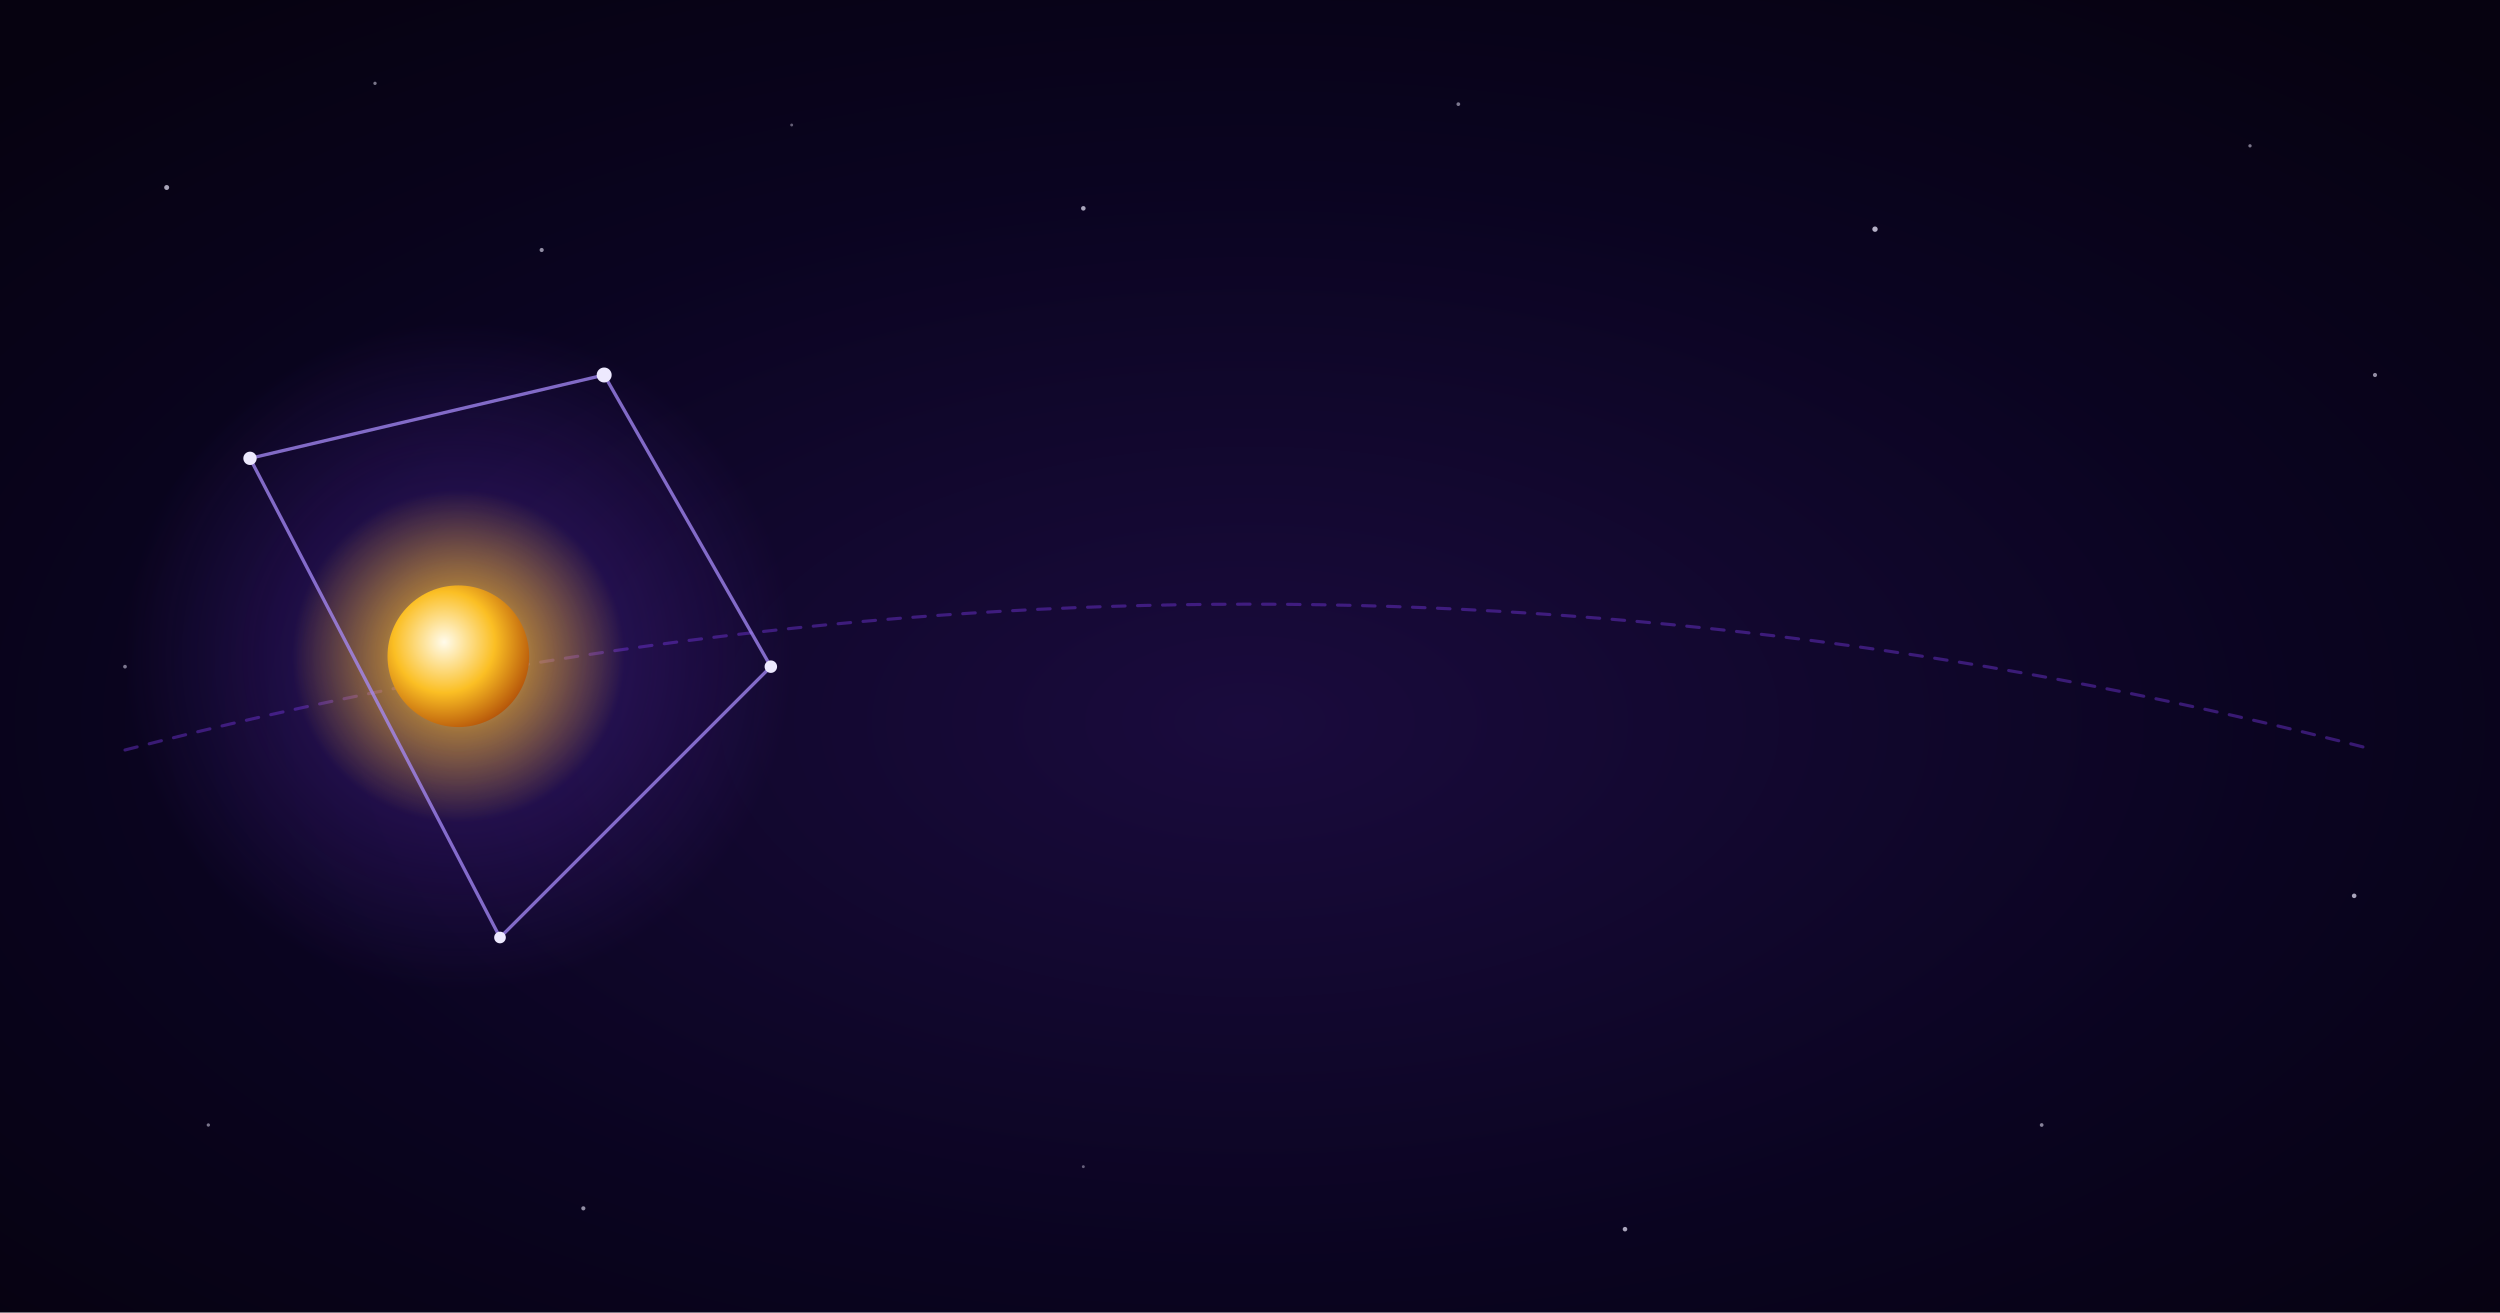
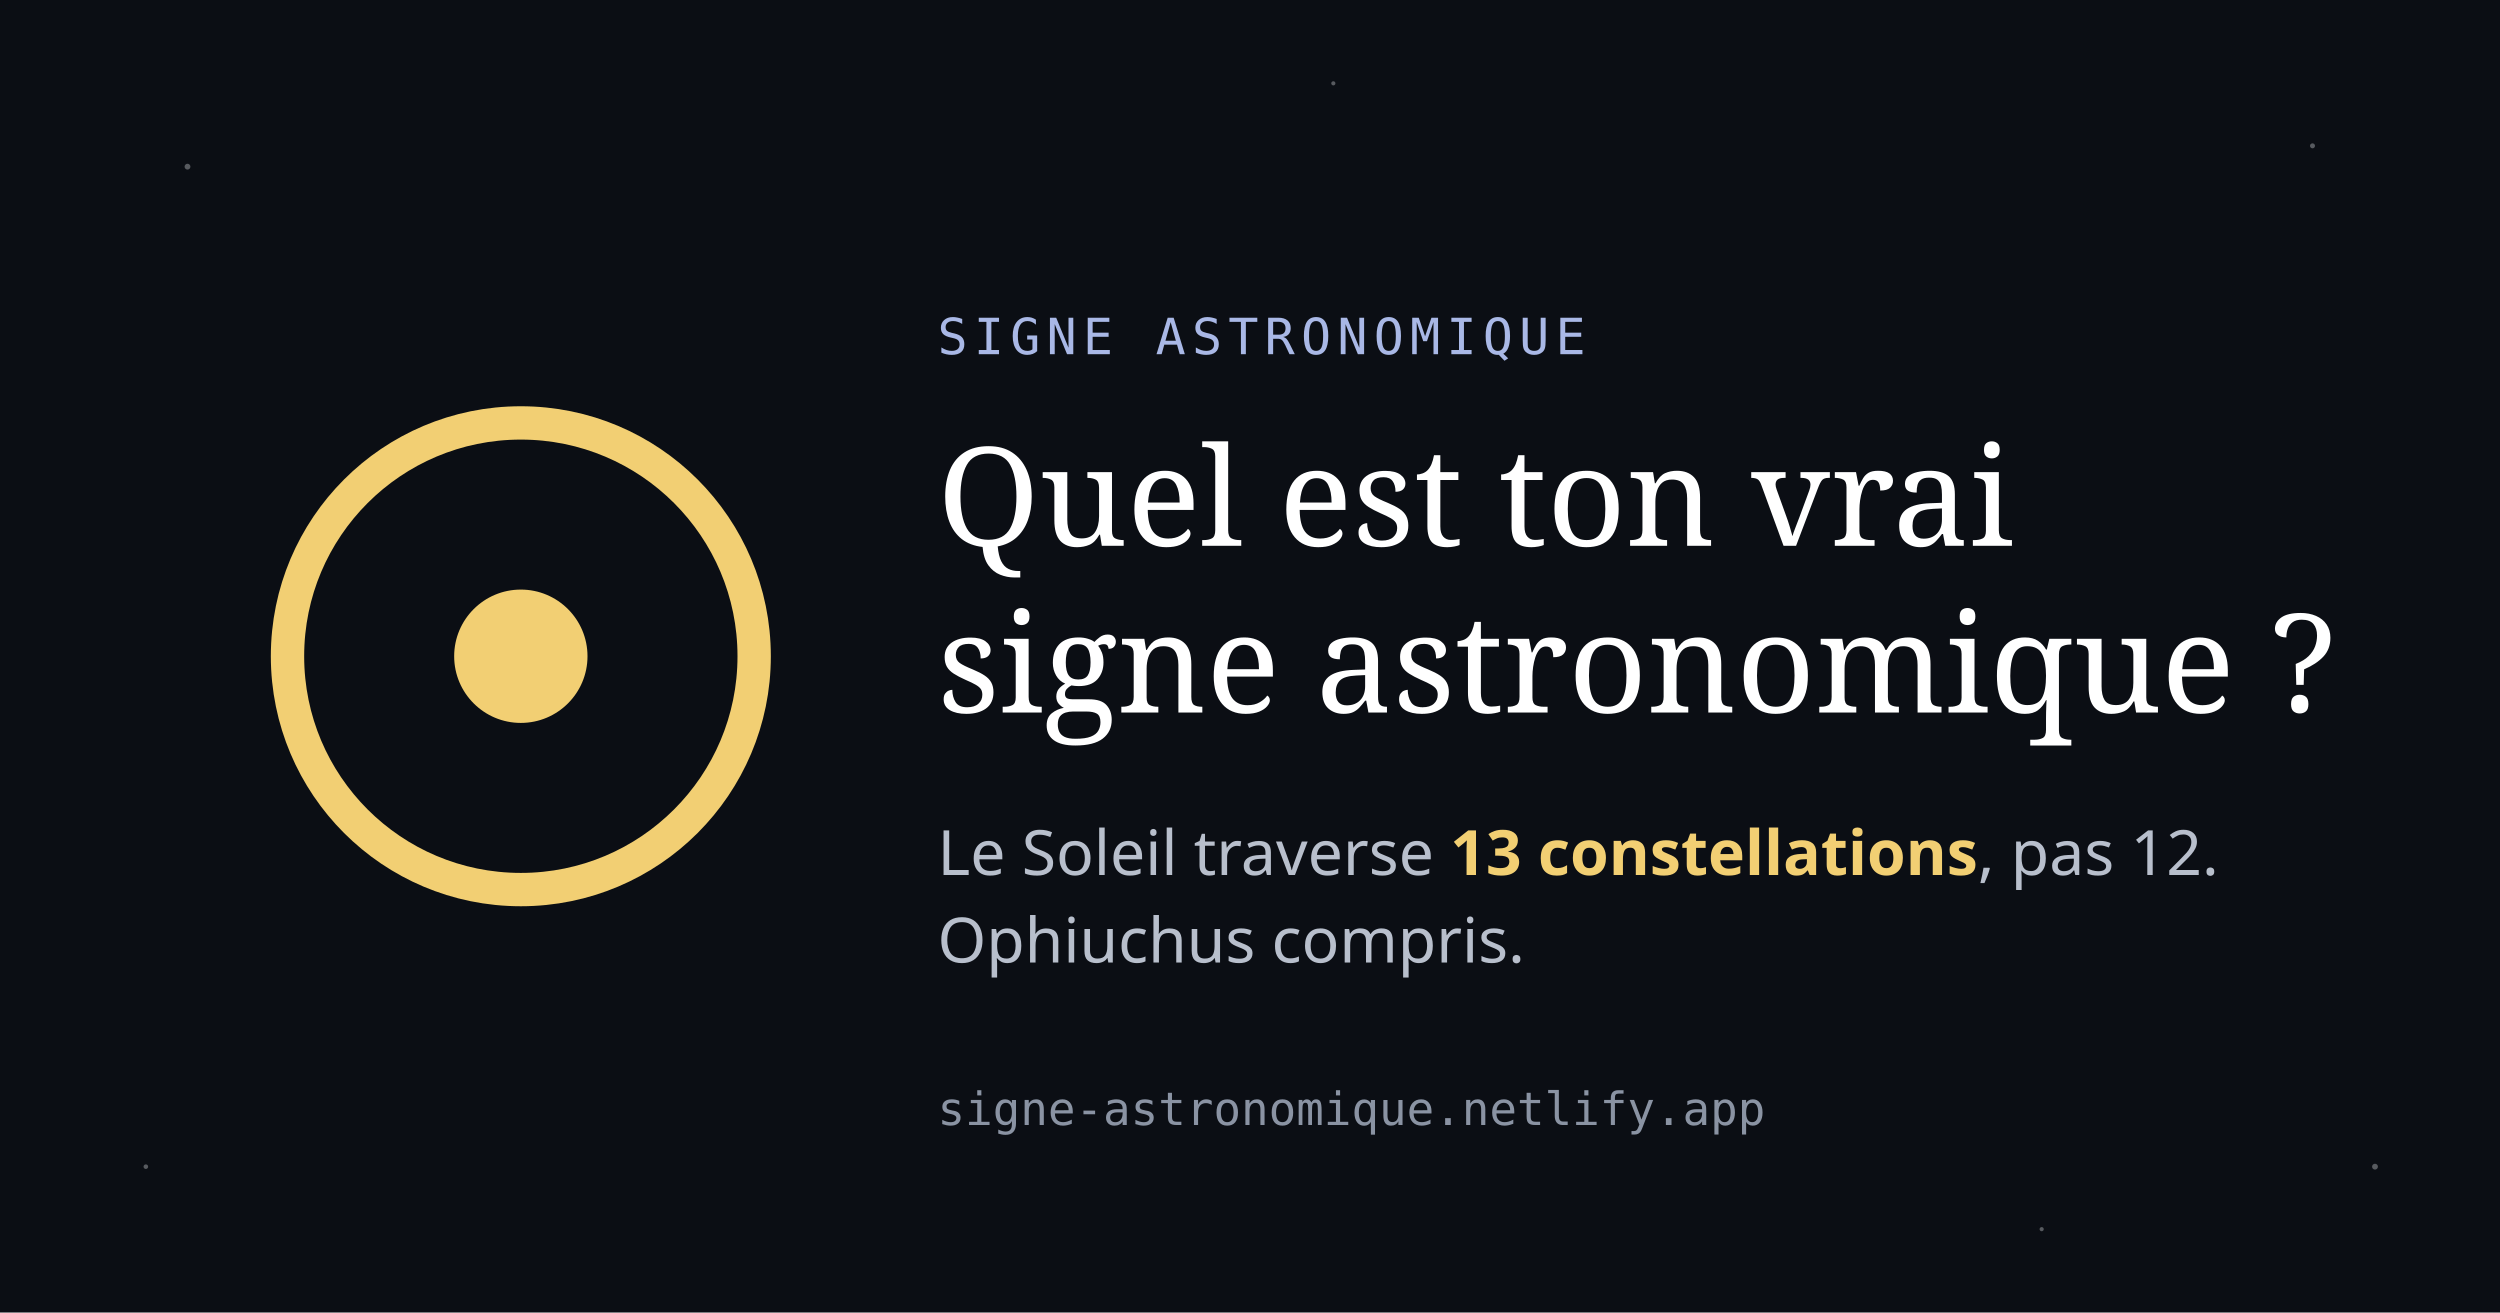
<svg xmlns="http://www.w3.org/2000/svg" viewBox="0 0 1200 630">
-   <defs>
-     <radialGradient id="og-bg" cx="50%" cy="55%" r="70%">
-       <stop offset="0%" stop-color="#1a0b3d" />
-       <stop offset="60%" stop-color="#0a0420" />
-       <stop offset="100%" stop-color="#060210" />
-     </radialGradient>
-     <radialGradient id="og-glow" cx="50%" cy="50%" r="50%">
-       <stop offset="0%" stop-color="#fef3c7" stop-opacity=".95" />
-       <stop offset="45%" stop-color="#fbbf24" stop-opacity=".55" />
-       <stop offset="100%" stop-color="#fbbf24" stop-opacity="0" />
-     </radialGradient>
-     <radialGradient id="og-core" cx="40%" cy="40%" r="65%">
-       <stop offset="0%" stop-color="#fffbeb" />
-       <stop offset="55%" stop-color="#fbbf24" />
-       <stop offset="100%" stop-color="#b45309" />
-     </radialGradient>
-     <radialGradient id="og-halo" cx="50%" cy="50%" r="50%">
-       <stop offset="0%" stop-color="#7c3aed" stop-opacity=".35" />
-       <stop offset="100%" stop-color="#7c3aed" stop-opacity="0" />
-     </radialGradient>
-   </defs>
-   <rect width="1200" height="630" fill="url(#og-bg)" />
-   <g fill="#ede9fe">
-     <circle cx="80" cy="90" r="1.2" opacity=".7" />
-     <circle cx="180" cy="40" r="0.8" opacity=".5" />
-     <circle cx="260" cy="120" r="1" opacity=".6" />
-     <circle cx="380" cy="60" r="0.7" opacity=".4" />
-     <circle cx="520" cy="100" r="1.1" opacity=".7" />
-     <circle cx="700" cy="50" r="0.9" opacity=".5" />
-     <circle cx="900" cy="110" r="1.3" opacity=".75" />
-     <circle cx="1080" cy="70" r="0.8" opacity=".5" />
-     <circle cx="1140" cy="180" r="1" opacity=".6" />
-     <circle cx="60" cy="320" r="0.9" opacity=".5" />
-     <circle cx="1130" cy="430" r="1.1" opacity=".7" />
-     <circle cx="100" cy="540" r="0.8" opacity=".5" />
-     <circle cx="280" cy="580" r="1" opacity=".6" />
-     <circle cx="520" cy="560" r="0.7" opacity=".4" />
-     <circle cx="780" cy="590" r="1.1" opacity=".7" />
-     <circle cx="980" cy="540" r="0.9" opacity=".55" />
+   <rect width="1200" height="630" fill="#0b0e14" />
+   <g fill="#e6e8ec" opacity=".35">
+     <circle cx="90" cy="80" r="1.4" />
+     <circle cx="1110" cy="70" r="1.2" />
+     <circle cx="1140" cy="560" r="1.4" />
+     <circle cx="70" cy="560" r="1.1" />
+     <circle cx="640" cy="40" r="1" />
+     <circle cx="980" cy="590" r="1" />
  </g>
-   <path d="M 60 360 Q 600 220 1140 360" stroke="#7c3aed" stroke-width="1.5" fill="none" stroke-linecap="round" opacity=".4" stroke-dasharray="6 6" />
-   <g transform="translate(220 315)">
-     <circle r="160" fill="url(#og-halo)" />
-     <circle r="80" fill="url(#og-glow)" />
-     <circle r="34" fill="url(#og-core)" />
-   </g>
-   <g stroke="#a78bfa" stroke-width="1.6" fill="none" stroke-linecap="round" opacity=".75">
-     <line x1="120" y1="220" x2="290" y2="180" />
-     <line x1="290" y1="180" x2="370" y2="320" />
-     <line x1="370" y1="320" x2="240" y2="450" />
-     <line x1="240" y1="450" x2="120" y2="220" />
-   </g>
-   <g fill="#ede9fe">
-     <circle cx="120" cy="220" r="3.2" />
-     <circle cx="290" cy="180" r="3.6" />
-     <circle cx="370" cy="320" r="3" />
-     <circle cx="240" cy="450" r="2.8" />
-   </g>
+   <circle cx="250" cy="315" r="112" fill="none" stroke="#f2cf73" stroke-width="16" />
+   <circle cx="250" cy="315" r="32" fill="#f2cf73" />
+   <text x="450" y="170" font-family="'IBM Plex Mono', monospace" font-size="24" letter-spacing="3" fill="#a9b8e6">SIGNE ASTRONOMIQUE</text>
+   <text font-family="'IBM Plex Serif', Georgia, serif" font-size="66" font-weight="500" fill="#ffffff">
+     <tspan x="450" y="262">Quel est ton vrai</tspan>
+     <tspan x="450" y="342">signe astronomique ?</tspan>
+   </text>
+   <text x="450" y="420" font-family="'IBM Plex Sans', sans-serif" font-size="30" fill="#b8bfcc">Le Soleil traverse <tspan fill="#f2cf73" font-weight="600">13 constellations</tspan>, pas 12.</text>
+   <text x="450" y="462" font-family="'IBM Plex Sans', sans-serif" font-size="30" fill="#b8bfcc">Ophiuchus compris.</text>
+   <text x="450" y="540" font-family="'IBM Plex Mono', monospace" font-size="22" fill="#8a93a3">signe-astronomique.netlify.app</text>
</svg>
